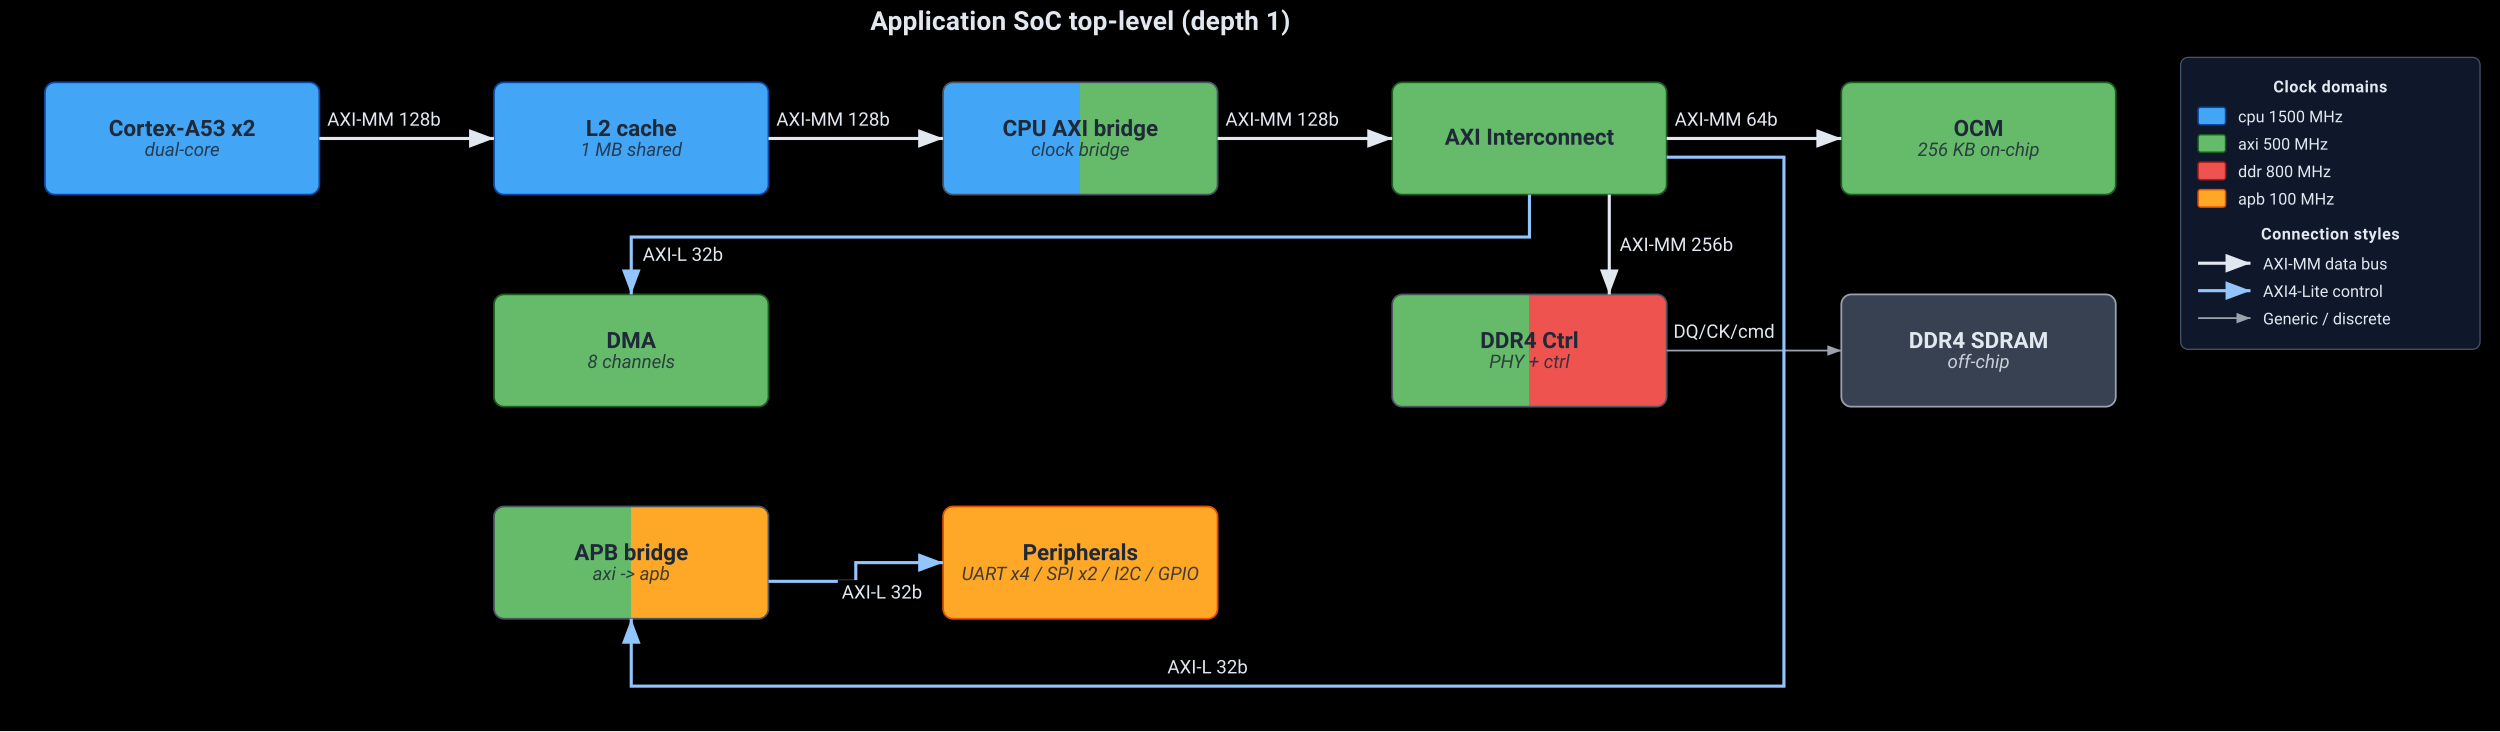
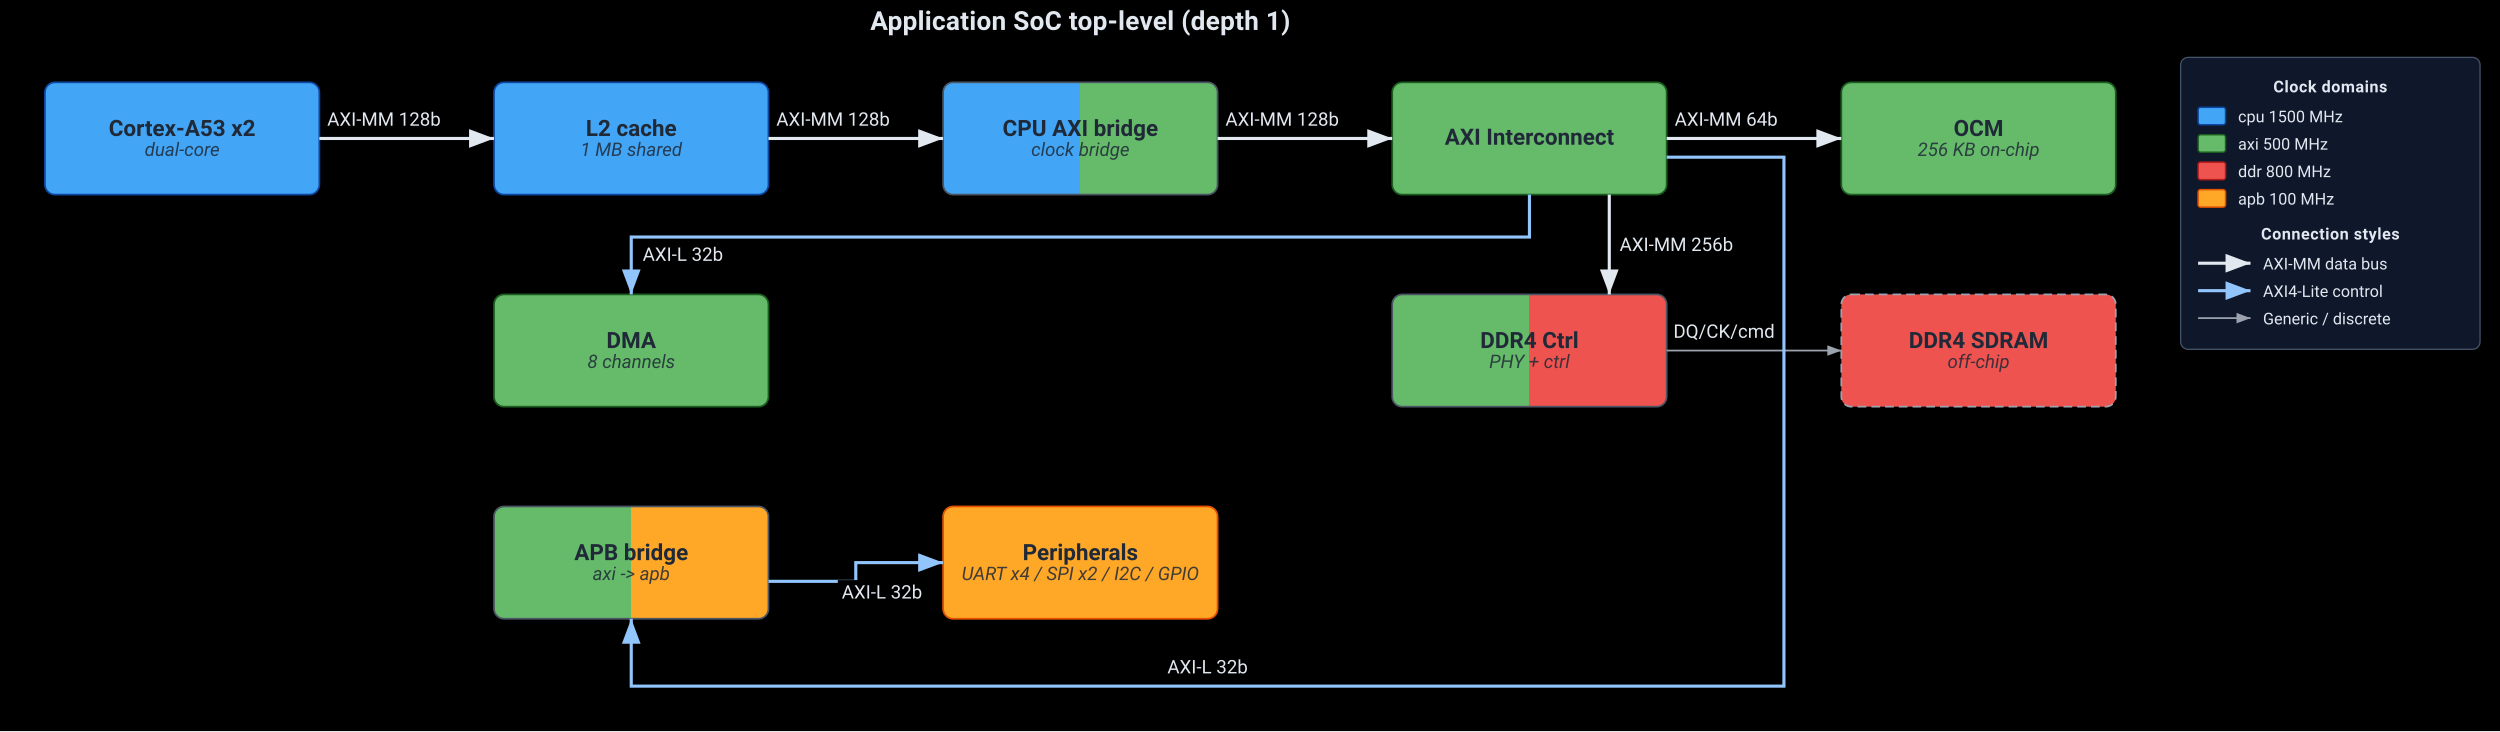
<svg xmlns="http://www.w3.org/2000/svg" width="2004" height="586" viewBox="0 0 2004 586" font-family="ui-sans-serif, system-ui, -apple-system, 'Segoe UI', Roboto, 'Helvetica Neue', Arial, sans-serif" style="background:#000000">
  <defs>
    <marker id="ah-solid" markerWidth="9" markerHeight="9" refX="8" refY="3" orient="auto">
      <path d="M0,0 L0,6 L8,3 z" fill="#e2e8f0" />
    </marker>
    <marker id="ah-thin" markerWidth="9" markerHeight="9" refX="8" refY="3" orient="auto">
      <path d="M0,0 L0,6 L8,3 z" fill="#9ca3af" />
    </marker>
    <marker id="ah-stream" markerWidth="9" markerHeight="9" refX="8" refY="3" orient="auto">
      <path d="M0,0 L0,6 L8,3 z" fill="#d9f99d" />
    </marker>
    <marker id="ah-axil" markerWidth="9" markerHeight="9" refX="8" refY="3" orient="auto">
      <path d="M0,0 L0,6 L8,3 z" fill="#93c5fd" />
    </marker>
    <marker id="ah-tilelink" markerWidth="9" markerHeight="9" refX="8" refY="3" orient="auto">
      <path d="M0,0 L0,6 L8,3 z" fill="#5eead4" />
    </marker>
    <marker id="ah-cdc" markerWidth="9" markerHeight="9" refX="8" refY="3" orient="auto">
      <path d="M0,0 L0,6 L8,3 z" fill="#d8b4fe" />
    </marker>
    <marker id="ah-open" markerWidth="9" markerHeight="9" refX="8" refY="3" orient="auto">
      <path d="M0.5,0.5 L0.5,5.5 L8,3 z" fill="#000000" stroke="#e2e8f0" stroke-width="1" />
    </marker>
    <linearGradient id="grad-cpu_axi" x1="0%" y1="0%" x2="100%" y2="0%">
      <stop offset="50%" stop-color="#42A5F5" />
      <stop offset="50%" stop-color="#66BB6A" />
    </linearGradient>
    <linearGradient id="grad-ddr_ctrl" x1="0%" y1="0%" x2="100%" y2="0%">
      <stop offset="50%" stop-color="#66BB6A" />
      <stop offset="50%" stop-color="#EF5350" />
    </linearGradient>
    <linearGradient id="grad-apb_br" x1="0%" y1="0%" x2="100%" y2="0%">
      <stop offset="50%" stop-color="#66BB6A" />
      <stop offset="50%" stop-color="#FFA726" />
    </linearGradient>
  </defs>
  <rect width="2004" height="586" fill="#000000" id="_canvas_bg" />
  <text x="866.0" y="24" text-anchor="middle" font-size="21" font-weight="600" fill="#e2e8f0" letter-spacing="0.2">Application SoC top-level (depth 1)</text>
  <rect id="cpu" x="36" y="66" width="220" height="90" fill="#42A5F5" stroke="#0D47A1" stroke-width="1.4" rx="8" />
  <text x="146" y="109" text-anchor="middle" font-size="18" font-weight="600" fill="#1f2937">Cortex-A53 x2</text>
  <text x="146" y="125" text-anchor="middle" font-size="15" font-style="italic" fill="#1f2937" opacity="0.85">dual-core</text>
  <rect id="l2" x="396" y="66" width="220" height="90" fill="#42A5F5" stroke="#0D47A1" stroke-width="1.4" rx="8" />
  <text x="506" y="109" text-anchor="middle" font-size="18" font-weight="600" fill="#1f2937">L2 cache</text>
  <text x="506" y="125" text-anchor="middle" font-size="15" font-style="italic" fill="#1f2937" opacity="0.85">1 MB shared</text>
  <rect id="cpu_axi" x="756" y="66" width="220" height="90" fill="url(#grad-cpu_axi)" stroke="#4b5563" stroke-width="1.4" rx="8" />
  <text x="866" y="109" text-anchor="middle" font-size="18" font-weight="600" fill="#1f2937">CPU AXI bridge</text>
  <text x="866" y="125" text-anchor="middle" font-size="15" font-style="italic" fill="#1f2937" opacity="0.85">clock bridge</text>
  <rect id="ic" x="1116" y="66" width="220" height="90" fill="#66BB6A" stroke="#1B5E20" stroke-width="1.4" rx="8" />
  <text x="1226" y="116" text-anchor="middle" font-size="18" font-weight="600" fill="#1f2937">AXI Interconnect</text>
  <rect id="sram" x="1476" y="66" width="220" height="90" fill="#66BB6A" stroke="#1B5E20" stroke-width="1.4" rx="8" />
  <text x="1586" y="109" text-anchor="middle" font-size="18" font-weight="600" fill="#1f2937">OCM</text>
  <text x="1586" y="125" text-anchor="middle" font-size="15" font-style="italic" fill="#1f2937" opacity="0.85">256 KB on-chip</text>
  <rect id="dma" x="396" y="236" width="220" height="90" fill="#66BB6A" stroke="#1B5E20" stroke-width="1.4" rx="8" />
  <text x="506" y="279" text-anchor="middle" font-size="18" font-weight="600" fill="#1f2937">DMA</text>
  <text x="506" y="295" text-anchor="middle" font-size="15" font-style="italic" fill="#1f2937" opacity="0.85">8 channels</text>
  <rect id="ddr_ctrl" x="1116" y="236" width="220" height="90" fill="url(#grad-ddr_ctrl)" stroke="#4b5563" stroke-width="1.4" rx="8" />
  <text x="1226" y="279" text-anchor="middle" font-size="18" font-weight="600" fill="#1f2937">DDR4 Ctrl</text>
  <text x="1226" y="295" text-anchor="middle" font-size="15" font-style="italic" fill="#1f2937" opacity="0.85">PHY + ctrl</text>
-   <rect id="ddr3" x="1476" y="236" width="220" height="90" fill="#374151" stroke="#9ca3af" stroke-width="1.4" rx="8" />
-   <text x="1586" y="279" text-anchor="middle" font-size="18" font-weight="600" fill="#e2e8f0">DDR4 SDRAM</text>
-   <text x="1586" y="295" text-anchor="middle" font-size="15" font-style="italic" fill="#e2e8f0" opacity="0.85">off-chip</text>
+   <rect id="ddr3" x="1476" y="236" width="220" height="90" fill="#EF5350" stroke="#9ca3af" stroke-width="1.4" rx="8" stroke-dasharray="7,4" />
+   <text x="1586" y="279" text-anchor="middle" font-size="18" font-weight="600" fill="#1f2937">DDR4 SDRAM</text>
+   <text x="1586" y="295" text-anchor="middle" font-size="15" font-style="italic" fill="#1f2937" opacity="0.85">off-chip</text>
  <rect id="apb_br" x="396" y="406" width="220" height="90" fill="url(#grad-apb_br)" stroke="#4b5563" stroke-width="1.4" rx="8" />
  <text x="506" y="449" text-anchor="middle" font-size="18" font-weight="600" fill="#1f2937">APB bridge</text>
  <text x="506" y="465" text-anchor="middle" font-size="15" font-style="italic" fill="#1f2937" opacity="0.85">axi -&gt; apb</text>
  <rect id="periph" x="756" y="406" width="220" height="90" fill="#FFA726" stroke="#E65100" stroke-width="1.4" rx="8" />
  <text x="866" y="449" text-anchor="middle" font-size="18" font-weight="600" fill="#1f2937">Peripherals</text>
  <text x="866" y="465" text-anchor="middle" font-size="15" font-style="italic" fill="#1f2937" opacity="0.85">UART x4 / SPI x2 / I2C / GPIO</text>
  <mask id="edge-label-clearance" maskUnits="userSpaceOnUse">
    <rect width="2004" height="586" fill="#ffffff" />
    <rect x="260.0" y="86.0" width="95.7" height="19.0" fill="#000000" />
    <rect x="620.0" y="86.0" width="95.7" height="19.0" fill="#000000" />
    <rect x="980.0" y="86.0" width="95.7" height="19.0" fill="#000000" />
    <rect x="1340.0" y="86.0" width="87.4" height="19.0" fill="#000000" />
    <rect x="512.0" y="194.3" width="70.7" height="19.0" fill="#000000" />
    <rect x="1296.0" y="186.5" width="95.7" height="19.0" fill="#000000" />
    <rect x="1340.0" y="256.0" width="84.0" height="19.0" fill="#000000" />
    <rect x="932.6" y="525.0" width="70.7" height="19.0" fill="#000000" />
    <rect x="671.6" y="465.0" width="70.7" height="19.0" fill="#000000" />
  </mask>
  <path id="edge_cpu_to_l2" d="M 256.0,111.0 L 326.0,111.0 L 396.0,111.0" stroke="#e2e8f0" stroke-width="2.5" fill="none" marker-end="url(#ah-solid)" mask="url(#edge-label-clearance)" />
  <path id="edge_l2_to_cpu_axi" d="M 616.0,111.0 L 686.0,111.0 L 756.0,111.0" stroke="#e2e8f0" stroke-width="2.5" fill="none" marker-end="url(#ah-solid)" mask="url(#edge-label-clearance)" />
  <path id="edge_cpu_axi_to_ic" d="M 976.0,111.0 L 1046.0,111.0 L 1116.0,111.0" stroke="#e2e8f0" stroke-width="2.5" fill="none" marker-end="url(#ah-solid)" mask="url(#edge-label-clearance)" />
  <path id="edge_ic_to_sram" d="M 1336.0,111.0 L 1406.0,111.0 L 1476.0,111.0" stroke="#e2e8f0" stroke-width="2.5" fill="none" marker-end="url(#ah-solid)" mask="url(#edge-label-clearance)" />
  <path id="edge_ic_to_dma" d="M 1226.0,156.0 L 1226.0,190.0 L 506.0,190.0 L 506.0,236.0" stroke="#93c5fd" stroke-width="2.5" fill="none" marker-end="url(#ah-axil)" mask="url(#edge-label-clearance)" />
  <path id="edge_ic_to_ddr_ctrl" d="M 1290.0,156.0 L 1290.0,236.0" stroke="#e2e8f0" stroke-width="2.5" fill="none" marker-end="url(#ah-solid)" mask="url(#edge-label-clearance)" />
  <path id="edge_ddr_ctrl_to_ddr3" d="M 1336.0,281.0 L 1406.0,281.0 L 1476.0,281.0" stroke="#9ca3af" stroke-width="1.4" fill="none" marker-end="url(#ah-thin)" mask="url(#edge-label-clearance)" />
  <path id="edge_ic_to_apb_br" d="M 1336.0,126.0 L 1430.0,126.0 L 1430.0,550.0 L 506.0,550.0 L 506.0,496.0" stroke="#93c5fd" stroke-width="2.5" fill="none" marker-end="url(#ah-axil)" mask="url(#edge-label-clearance)" />
  <path id="edge_apb_br_to_periph" d="M 616.0,466.0 L 686.0,466.0 L 686.0,451.0 L 756.0,451.0" stroke="#93c5fd" stroke-width="2.5" fill="none" marker-end="url(#ah-axil)" mask="url(#edge-label-clearance)" />
  <text x="307.8" y="100.8" text-anchor="middle" font-size="15" fill="#e2e8f0">AXI-MM 128b</text>
  <text x="667.8" y="100.8" text-anchor="middle" font-size="15" fill="#e2e8f0">AXI-MM 128b</text>
  <text x="1027.8" y="100.8" text-anchor="middle" font-size="15" fill="#e2e8f0">AXI-MM 128b</text>
  <text x="1383.7" y="100.8" text-anchor="middle" font-size="15" fill="#e2e8f0">AXI-MM 64b</text>
  <text x="547.4" y="209.1" text-anchor="middle" font-size="15" fill="#e2e8f0">AXI-L 32b</text>
  <text x="1343.8" y="201.2" text-anchor="middle" font-size="15" fill="#e2e8f0">AXI-MM 256b</text>
  <text x="1382.0" y="270.8" text-anchor="middle" font-size="15" fill="#e2e8f0">DQ/CK/cmd</text>
  <text x="968.0" y="539.8" text-anchor="middle" font-size="15" fill="#e2e8f0">AXI-L 32b</text>
  <text x="707.0" y="479.8" text-anchor="middle" font-size="15" fill="#e2e8f0">AXI-L 32b</text>
  <rect id="legend_card" x="1748" y="46" width="240" height="234" fill="#0f172a" stroke="#475569" stroke-width="1" rx="6" />
  <text x="1868" y="74" text-anchor="middle" font-size="13" font-weight="700" fill="#e2e8f0" letter-spacing="0.4">Clock domains</text>
  <rect x="1762" y="86" width="22" height="14" fill="#42A5F5" stroke="#0D47A1" stroke-width="1.2" rx="2" />
  <text x="1794" y="98" font-size="13" fill="#e2e8f0">cpu  1500 MHz</text>
  <rect x="1762" y="108" width="22" height="14" fill="#66BB6A" stroke="#1B5E20" stroke-width="1.2" rx="2" />
  <text x="1794" y="120" font-size="13" fill="#e2e8f0">axi  500 MHz</text>
  <rect x="1762" y="130" width="22" height="14" fill="#EF5350" stroke="#B71C1C" stroke-width="1.2" rx="2" />
  <text x="1794" y="142" font-size="13" fill="#e2e8f0">ddr  800 MHz</text>
  <rect x="1762" y="152" width="22" height="14" fill="#FFA726" stroke="#E65100" stroke-width="1.2" rx="2" />
  <text x="1794" y="164" font-size="13" fill="#e2e8f0">apb  100 MHz</text>
  <text x="1868" y="192" text-anchor="middle" font-size="13" font-weight="700" fill="#e2e8f0" letter-spacing="0.4">Connection styles</text>
  <path id="legend-arrow-axi-mm" d="M 1762,211.0 L 1804,211.0" stroke="#e2e8f0" stroke-width="2.5" fill="none" marker-end="url(#ah-solid)" />
  <text x="1814" y="216" font-size="13" fill="#e2e8f0">AXI-MM data bus</text>
  <path id="legend-arrow-axi-lite" d="M 1762,233.0 L 1804,233.0" stroke="#93c5fd" stroke-width="2.5" fill="none" marker-end="url(#ah-axil)" />
  <text x="1814" y="238" font-size="13" fill="#e2e8f0">AXI4-Lite control</text>
  <path id="legend-arrow-generic" d="M 1762,255.0 L 1804,255.0" stroke="#9ca3af" stroke-width="1.4" fill="none" marker-end="url(#ah-thin)" />
  <text x="1814" y="260" font-size="13" fill="#e2e8f0">Generic / discrete</text>
</svg>
